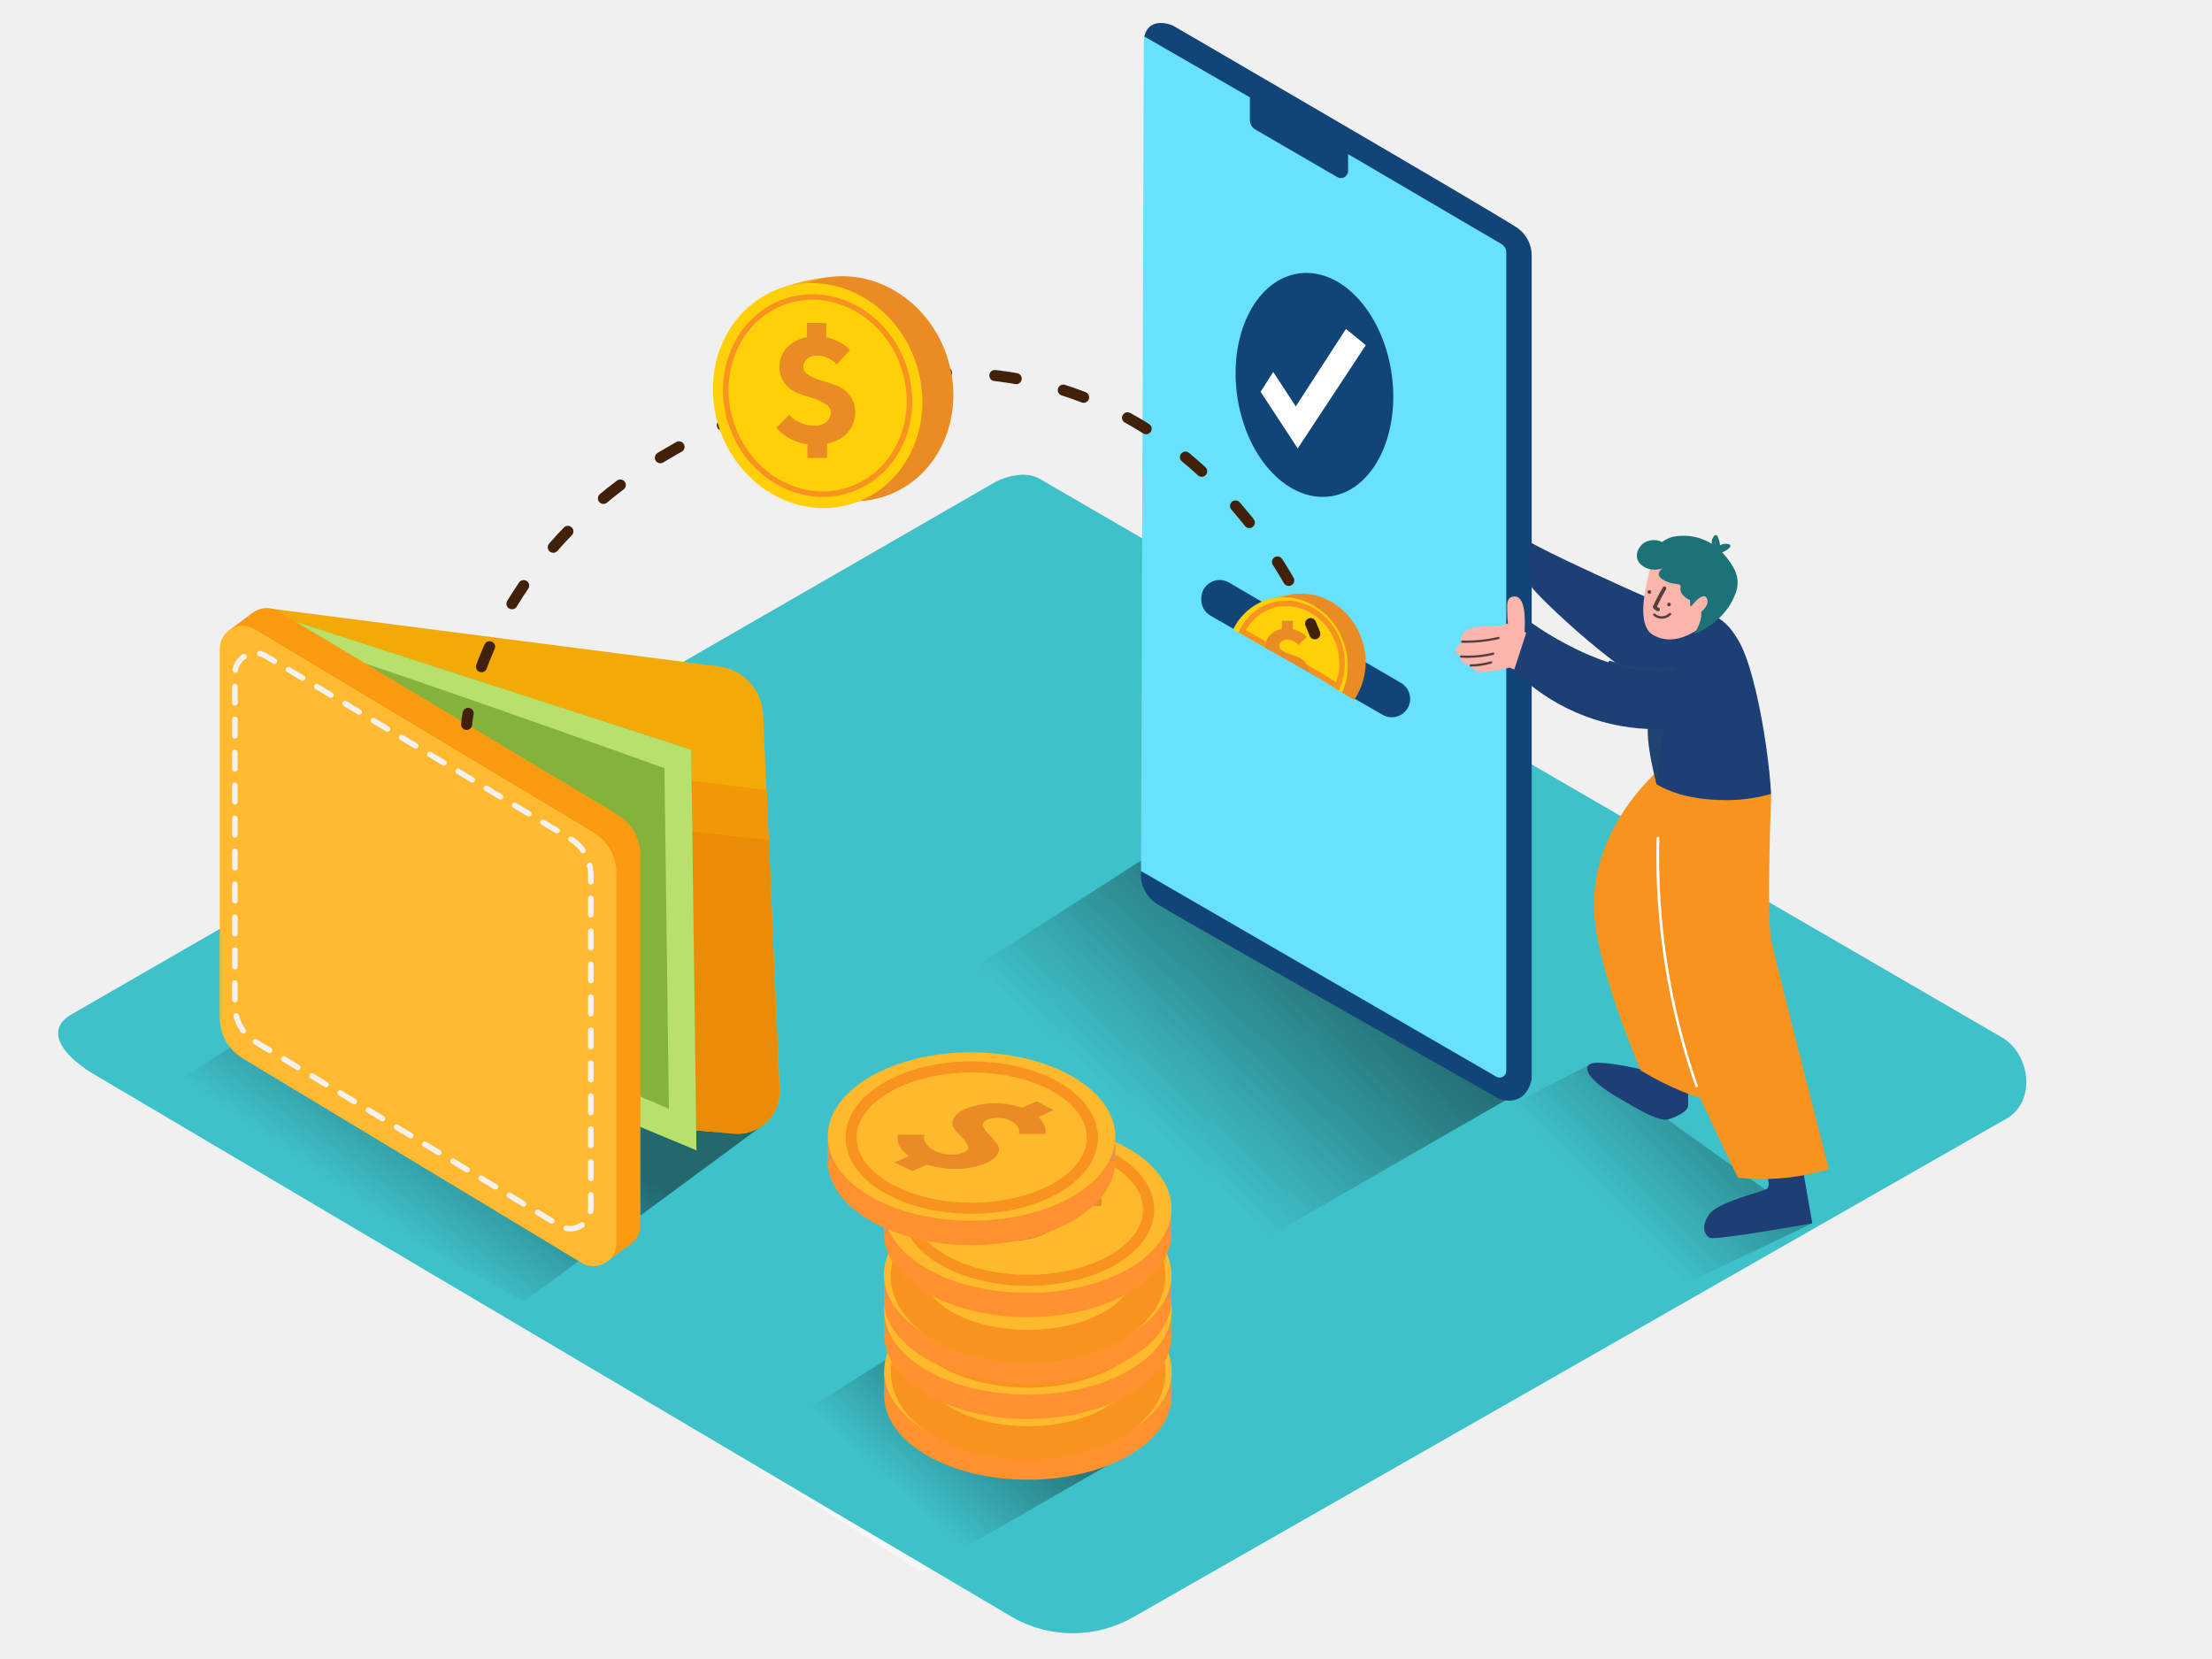
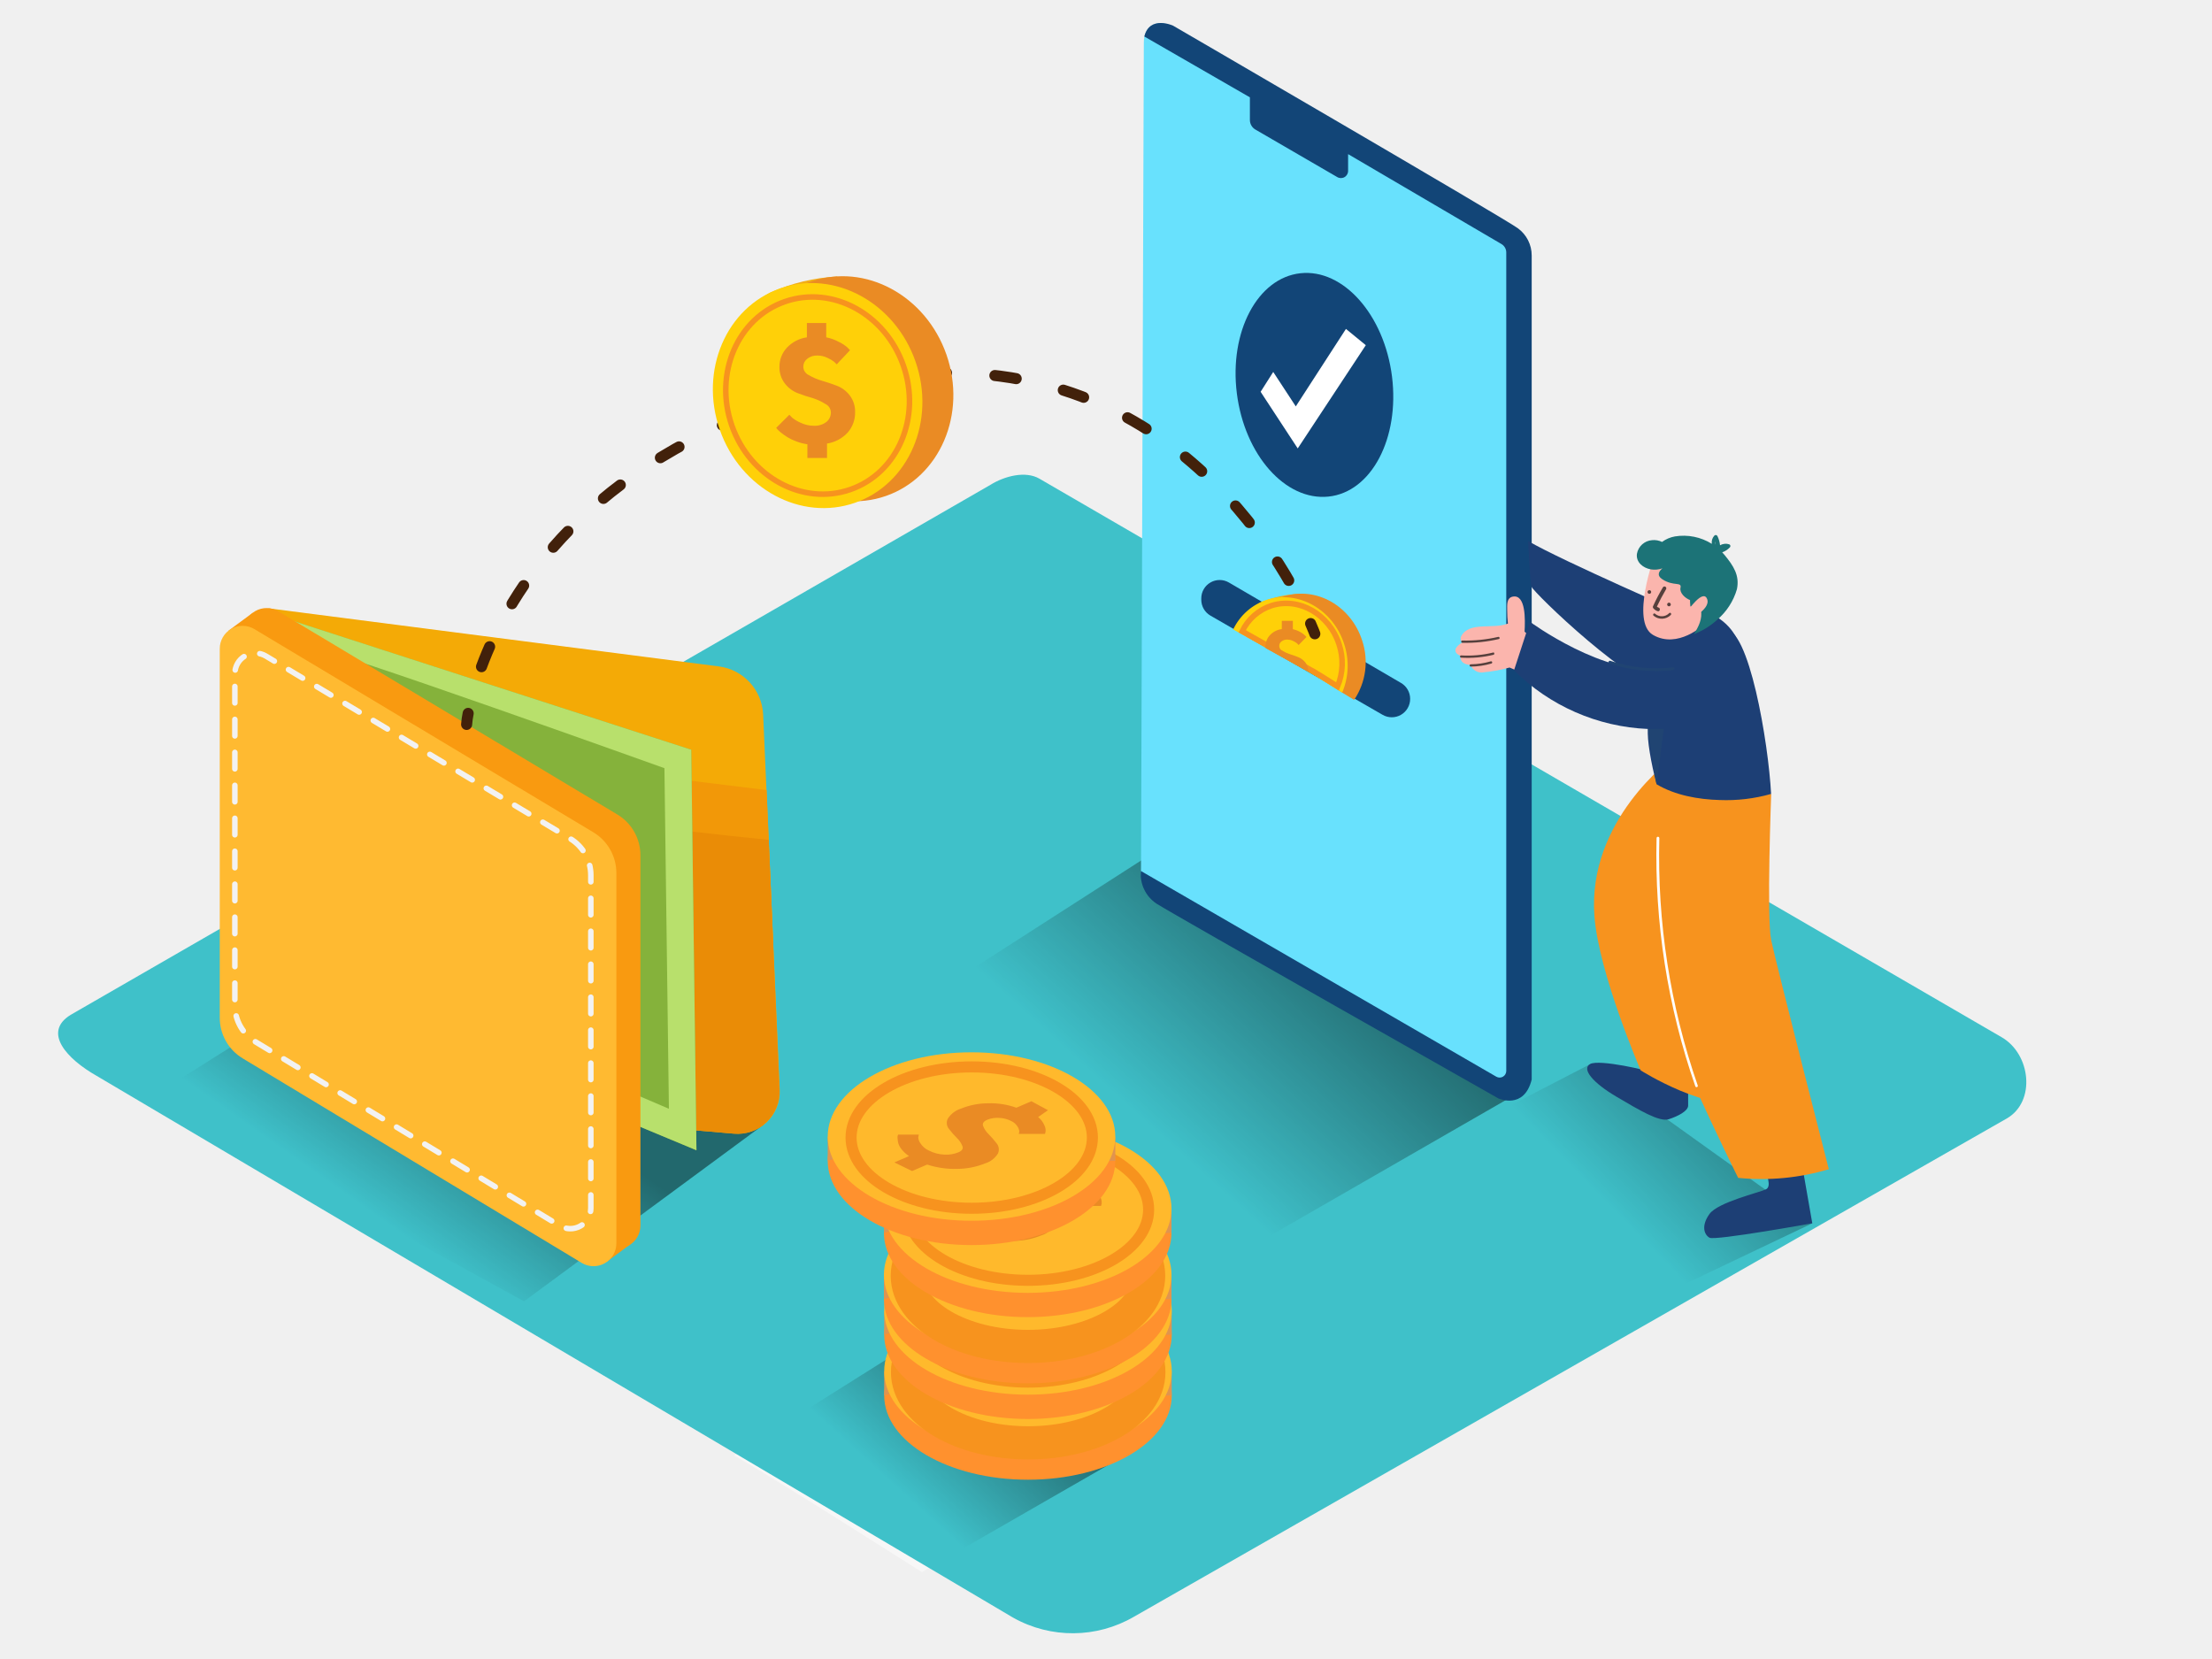
<svg xmlns="http://www.w3.org/2000/svg" xmlns:xlink="http://www.w3.org/1999/xlink" viewBox="0 0 400 300" data-imageid="money-transfer-isometric-60529" imageName="Money transfer" class="illustrations_image" style="width: 172px;">
  <defs>
    <linearGradient id="linear-gradient" x1="88.55" y1="192.7" x2="68.9" y2="220.55" gradientUnits="userSpaceOnUse">
      <stop offset="0" />
      <stop offset="1" stop-color="#fff" />
    </linearGradient>
    <linearGradient id="linear-gradient-2" x1="183.53" y1="246.49" x2="162.64" y2="269.54" xlink:href="#linear-gradient" />
    <linearGradient id="linear-gradient-3" x1="240.21" y1="165.44" x2="206.61" y2="202.51" xlink:href="#linear-gradient" />
    <linearGradient id="linear-gradient-4" x1="318.96" y1="187.9" x2="289.59" y2="216.7" xlink:href="#linear-gradient" />
  </defs>
  <g style="isolation:isolate">
    <g id="Layer_2" data-name="Layer 2">
      <path d="M183.2,292.52l-165.77-98c-5.28-3-9.8-7.83-4.66-11L179.14,87.65c2.5-1.55,6.29-2.56,8.82-1.09l174,101c5.28,3.06,6.22,11.63.94,14.69L205.05,292.36A22,22,0,0,1,183.2,292.52Z" fill="#3fc1c9" />
      <path d="M27.52,198.28l33.54-21.11,77.09,26.16-43.4,32S36.06,203.15,27.52,198.28Z" opacity="0.46" fill="url(#linear-gradient)" style="mix-blend-mode:multiply" />
      <path d="M132.72,263.18l33.54-21.11,38.55,20.32-38.1,21.9S141.26,268.06,132.72,263.18Z" opacity="0.46" fill="url(#linear-gradient-2)" style="mix-blend-mode:multiply" />
      <path d="M154.65,188.81l68.66-44.1,53,51.91-52.13,30S171.23,198.27,154.65,188.81Z" opacity="0.46" fill="url(#linear-gradient-3)" style="mix-blend-mode:multiply" />
      <path d="M48.53,110,130,120.51a9.19,9.19,0,0,1,8,8.72L141,197.09A7.61,7.61,0,0,1,132.7,205L94,201.67Z" fill="#f4aa06" />
      <polygon points="138.63 142.87 55.62 132.68 55.62 160.15 139.84 171.05 138.63 142.87" fill="#f29808" />
      <path d="M79.93,145.24c-5.32-.48-9.45-1.28-14.77-1.72L94,201.67,132.7,205a7.61,7.61,0,0,0,8.26-7.91L139,151.87C119.1,149.93,99.87,147,79.93,145.24Z" fill="#ea8c06" />
      <polyline points="53.51 112.46 125 135.57 125.94 208 71.66 185.38" fill="#85b23b" />
      <path d="M56.92,117.3c1.82-.41,63.23,21.61,63.23,21.61l.81,61.59-11.27-4.82,6.12,8.1L125.94,208,125,135.57,51.49,111.79" fill="#b8e06c" />
      <path d="M48.21,188.16l61.33,37a4.13,4.13,0,0,0,6.27-3.54V154.66a8.59,8.59,0,0,0-4.17-7.37l-61.3-36.74a4.13,4.13,0,0,0-6.26,3.55v66.73A8.56,8.56,0,0,0,48.21,188.16Z" fill="#f99a10" />
      <polygon points="41.3 114.06 45.69 110.82 46.55 114.1 41.3 114.06" fill="#f99a10" />
      <polygon points="109.68 228.19 114 225 111.07 223.54 109.68 228.19" fill="#f99a10" />
      <path d="M43.86,191.37l61.33,37a4.13,4.13,0,0,0,6.27-3.54V157.87a8.59,8.59,0,0,0-4.17-7.37L46,113.76a4.13,4.13,0,0,0-6.26,3.55V184A8.56,8.56,0,0,0,43.86,191.37Z" fill="#ffba31" />
      <path d="M46.21,188.4l55,33.25a3.71,3.71,0,0,0,5.63-3.18v-60.2a7.73,7.73,0,0,0-3.75-6.63l-55-33a3.71,3.71,0,0,0-5.62,3.19v60A7.7,7.7,0,0,0,46.21,188.4Z" fill="none" stroke="#f2f2f2" stroke-linecap="round" stroke-miterlimit="10" stroke-dasharray="2.98 2.98" />
      <ellipse cx="185.89" cy="252.35" rx="26" ry="15.23" fill="#ff912e" />
      <polygon points="159.89 252.35 159.89 247.95 162.72 251.46 159.89 252.35" fill="#e0944f" />
      <polygon points="211.88 247.95 211.88 252.35 208.59 252.35 211 248.82 211.88 247.95" fill="#e0944f" />
      <ellipse cx="185.89" cy="247.95" rx="26" ry="15.23" fill="#ffb92c" />
-       <path d="M199.07,245.91a2,2,0,0,1,.21,1.15l-.1.4-4.74,0a2.16,2.16,0,0,0,.09-.4,1.78,1.78,0,0,0-.28-.86,2.6,2.6,0,0,0-1.15-1.05,5.19,5.19,0,0,0-2.23-.58,4.81,4.81,0,0,0-2.12.33q-1,.43-.77,1.12a4.11,4.11,0,0,0,1,1.49,18.07,18.07,0,0,1,1.44,1.65,1.73,1.73,0,0,1,.26,1.83,4.09,4.09,0,0,1-2.31,1.8,13.65,13.65,0,0,1-5,1,16.09,16.09,0,0,1-5.5-.78l-2.73,1.17-3.2-1.56,2.65-1.14a6,6,0,0,1-1.27-1.14,3.38,3.38,0,0,1-.63-1.06,3.48,3.48,0,0,1-.16-.86,1.86,1.86,0,0,1,0-.6l.09-.23h4.75a3.78,3.78,0,0,0-.11.48,2,2,0,0,0,.38,1.08,3.56,3.56,0,0,0,1.57,1.34,6.74,6.74,0,0,0,2.76.72,5.74,5.74,0,0,0,2.54-.41q1-.42.74-1.11a4.1,4.1,0,0,0-1-1.49,15.2,15.2,0,0,1-1.45-1.65,1.7,1.7,0,0,1-.2-1.84A4.42,4.42,0,0,1,185,243a13.06,13.06,0,0,1,4.83-.95,13.93,13.93,0,0,1,5.15.8l2.72-1.17,3,1.62-2.73,1.17A3.89,3.89,0,0,1,199.07,245.91Z" fill="#ea8b24" />
+       <path d="M199.07,245.91a2,2,0,0,1,.21,1.15l-.1.4-4.74,0a2.16,2.16,0,0,0,.09-.4,1.78,1.78,0,0,0-.28-.86,2.6,2.6,0,0,0-1.15-1.05,5.19,5.19,0,0,0-2.23-.58,4.81,4.81,0,0,0-2.12.33q-1,.43-.77,1.12a4.11,4.11,0,0,0,1,1.49,18.07,18.07,0,0,1,1.44,1.65,1.73,1.73,0,0,1,.26,1.83,4.09,4.09,0,0,1-2.31,1.8,13.65,13.65,0,0,1-5,1,16.09,16.09,0,0,1-5.5-.78l-2.73,1.17-3.2-1.56,2.65-1.14a6,6,0,0,1-1.27-1.14,3.38,3.38,0,0,1-.63-1.06,3.48,3.48,0,0,1-.16-.86,1.86,1.86,0,0,1,0-.6l.09-.23h3.75a3.78,3.78,0,0,0-.11.48,2,2,0,0,0,.38,1.08,3.56,3.56,0,0,0,1.57,1.34,6.74,6.74,0,0,0,2.76.72,5.74,5.74,0,0,0,2.54-.41q1-.42.74-1.11a4.1,4.1,0,0,0-1-1.49,15.2,15.2,0,0,1-1.45-1.65,1.7,1.7,0,0,1-.2-1.84A4.42,4.42,0,0,1,185,243a13.06,13.06,0,0,1,4.83-.95,13.93,13.93,0,0,1,5.15.8l2.72-1.17,3,1.62-2.73,1.17A3.89,3.89,0,0,1,199.07,245.91Z" fill="#ea8b24" />
      <ellipse cx="185.93" cy="248.13" rx="21.82" ry="12.78" fill="none" stroke="#f7931e" stroke-miterlimit="10" stroke-width="6" />
      <ellipse cx="185.89" cy="241.37" rx="26" ry="15.23" fill="#ff912e" />
      <polygon points="159.89 241.37 159.89 236.97 162.72 240.49 159.89 241.37" fill="#e0944f" />
      <polygon points="211.88 236.97 211.88 241.37 208.59 241.37 211 237.84 211.88 236.97" fill="#e0944f" />
      <ellipse cx="185.89" cy="236.97" rx="26" ry="15.23" fill="#ffb92c" />
-       <path d="M199.07,234.93a2,2,0,0,1,.21,1.15l-.1.4-4.74,0a2.16,2.16,0,0,0,.09-.4,1.78,1.78,0,0,0-.28-.86,2.6,2.6,0,0,0-1.15-1.05,5.19,5.19,0,0,0-2.23-.58,4.81,4.81,0,0,0-2.12.33q-1,.43-.77,1.12a4.11,4.11,0,0,0,1,1.49,18.07,18.07,0,0,1,1.44,1.65,1.73,1.73,0,0,1,.26,1.83,4.09,4.09,0,0,1-2.31,1.8,13.65,13.65,0,0,1-5,1,16.09,16.09,0,0,1-5.5-.78l-2.73,1.17-3.2-1.56,2.65-1.14a6,6,0,0,1-1.27-1.14,3.38,3.38,0,0,1-.63-1.06,3.48,3.48,0,0,1-.16-.86,1.86,1.86,0,0,1,0-.6l.09-.23h4.75a3.78,3.78,0,0,0-.11.48,2,2,0,0,0,.38,1.08,3.56,3.56,0,0,0,1.57,1.34,6.74,6.74,0,0,0,2.76.72,5.74,5.74,0,0,0,2.54-.41q1-.42.74-1.11a4.1,4.1,0,0,0-1-1.49,15.2,15.2,0,0,1-1.45-1.65,1.7,1.7,0,0,1-.2-1.84A4.42,4.42,0,0,1,185,232a13.06,13.06,0,0,1,4.83-.95,13.93,13.93,0,0,1,5.15.8l2.72-1.17,3,1.62-2.73,1.17A3.89,3.89,0,0,1,199.07,234.93Z" fill="#ea8b24" />
+       <path d="M199.07,234.93a2,2,0,0,1,.21,1.15l-.1.4-4.74,0a2.16,2.16,0,0,0,.09-.4,1.78,1.78,0,0,0-.28-.86,2.6,2.6,0,0,0-1.15-1.05,5.19,5.19,0,0,0-2.23-.58,4.81,4.81,0,0,0-2.12.33q-1,.43-.77,1.12a4.11,4.11,0,0,0,1,1.49,18.07,18.07,0,0,1,1.44,1.65,1.73,1.73,0,0,1,.26,1.83,4.09,4.09,0,0,1-2.31,1.8,13.65,13.65,0,0,1-5,1,16.09,16.09,0,0,1-5.5-.78l-2.73,1.17-3.2-1.56,2.65-1.14a6,6,0,0,1-1.27-1.14,3.38,3.38,0,0,1-.63-1.06,3.48,3.48,0,0,1-.16-.86,1.86,1.86,0,0,1,0-.6l.09-.23h3.75a3.78,3.78,0,0,0-.11.48,2,2,0,0,0,.38,1.08,3.56,3.56,0,0,0,1.57,1.34,6.74,6.74,0,0,0,2.76.72,5.74,5.74,0,0,0,2.54-.41q1-.42.74-1.11a4.1,4.1,0,0,0-1-1.49,15.2,15.2,0,0,1-1.45-1.65,1.7,1.7,0,0,1-.2-1.84A4.42,4.42,0,0,1,185,232a13.06,13.06,0,0,1,4.83-.95,13.93,13.93,0,0,1,5.15.8l2.72-1.17,3,1.62-2.73,1.17A3.89,3.89,0,0,1,199.07,234.93Z" fill="#ea8b24" />
      <ellipse cx="185.93" cy="237.15" rx="21.82" ry="12.78" fill="none" stroke="#f7931e" stroke-miterlimit="10" stroke-width="2" />
      <ellipse cx="185.84" cy="234.92" rx="26" ry="15.23" fill="#ff912e" />
      <polygon points="159.84 234.92 159.84 230.52 162.67 234.03 159.84 234.92" fill="#e0944f" />
      <polygon points="211.84 230.52 211.84 234.92 208.54 234.92 210.96 231.39 211.84 230.52" fill="#e0944f" />
      <ellipse cx="185.84" cy="230.52" rx="26" ry="15.23" fill="#ffb92c" />
-       <path d="M199,228.48a2,2,0,0,1,.21,1.15l-.1.4-4.74,0a2.16,2.16,0,0,0,.09-.4,1.78,1.78,0,0,0-.28-.86,2.6,2.6,0,0,0-1.15-1.05,5.19,5.19,0,0,0-2.23-.58,4.81,4.81,0,0,0-2.12.33q-1,.43-.77,1.12a4.11,4.11,0,0,0,1,1.49,18.07,18.07,0,0,1,1.44,1.65,1.73,1.73,0,0,1,.26,1.83,4.09,4.09,0,0,1-2.31,1.8,13.65,13.65,0,0,1-5,1,16.09,16.09,0,0,1-5.5-.78l-2.73,1.17-3.2-1.56,2.65-1.14a6,6,0,0,1-1.27-1.14,3.38,3.38,0,0,1-.63-1.06,3.48,3.48,0,0,1-.16-.86,1.86,1.86,0,0,1,0-.6l.09-.23h4.75a3.78,3.78,0,0,0-.11.48,2,2,0,0,0,.38,1.08,3.56,3.56,0,0,0,1.57,1.34,6.74,6.74,0,0,0,2.76.72,5.74,5.74,0,0,0,2.54-.41q1-.42.74-1.11a4.1,4.1,0,0,0-1-1.49,15.2,15.2,0,0,1-1.45-1.65,1.7,1.7,0,0,1-.2-1.84,4.42,4.42,0,0,1,2.42-1.83,13.06,13.06,0,0,1,4.83-.95,13.93,13.93,0,0,1,5.15.8l2.72-1.17,3,1.62L197.9,227A3.89,3.89,0,0,1,199,228.48Z" fill="#ea8b24" />
+       <path d="M199,228.48a2,2,0,0,1,.21,1.15l-.1.4-4.74,0a2.16,2.16,0,0,0,.09-.4,1.78,1.78,0,0,0-.28-.86,2.6,2.6,0,0,0-1.15-1.05,5.19,5.19,0,0,0-2.23-.58,4.81,4.81,0,0,0-2.12.33q-1,.43-.77,1.12a4.11,4.11,0,0,0,1,1.49,18.07,18.07,0,0,1,1.44,1.65,1.73,1.73,0,0,1,.26,1.83,4.09,4.09,0,0,1-2.31,1.8,13.65,13.65,0,0,1-5,1,16.09,16.09,0,0,1-5.5-.78l-2.73,1.17-3.2-1.56,2.65-1.14a6,6,0,0,1-1.27-1.14,3.38,3.38,0,0,1-.63-1.06,3.48,3.48,0,0,1-.16-.86,1.86,1.86,0,0,1,0-.6l.09-.23h3.75a3.78,3.78,0,0,0-.11.48,2,2,0,0,0,.38,1.08,3.56,3.56,0,0,0,1.57,1.34,6.74,6.74,0,0,0,2.76.72,5.74,5.74,0,0,0,2.54-.41q1-.42.74-1.11a4.1,4.1,0,0,0-1-1.49,15.2,15.2,0,0,1-1.45-1.65,1.7,1.7,0,0,1-.2-1.84,4.42,4.42,0,0,1,2.42-1.83,13.06,13.06,0,0,1,4.83-.95,13.93,13.93,0,0,1,5.15.8l2.72-1.17,3,1.62L197.9,227A3.89,3.89,0,0,1,199,228.48Z" fill="#ea8b24" />
      <ellipse cx="185.89" cy="230.7" rx="21.82" ry="12.78" fill="none" stroke="#f7931e" stroke-miterlimit="10" stroke-width="6" />
      <ellipse cx="185.84" cy="222.95" rx="26" ry="15.23" fill="#ff912e" />
      <polygon points="159.84 222.96 159.84 218.56 162.67 222.07 159.84 222.96" fill="#e0944f" />
      <polygon points="211.84 218.56 211.84 222.96 208.54 222.96 210.96 219.42 211.84 218.56" fill="#e0944f" />
      <ellipse cx="185.84" cy="218.56" rx="26" ry="15.23" fill="#ffb92c" />
-       <path d="M199,216.52a2,2,0,0,1,.21,1.15l-.1.4-4.74,0a2.16,2.16,0,0,0,.09-.4,1.78,1.78,0,0,0-.28-.86,2.6,2.6,0,0,0-1.15-1.05,5.19,5.19,0,0,0-2.23-.58,4.81,4.81,0,0,0-2.12.33q-1,.43-.77,1.12a4.11,4.11,0,0,0,1,1.49,18.07,18.07,0,0,1,1.44,1.65,1.73,1.73,0,0,1,.26,1.83,4.09,4.09,0,0,1-2.31,1.8,13.65,13.65,0,0,1-5,1,16.09,16.09,0,0,1-5.5-.78l-2.73,1.17-3.2-1.56,2.65-1.14a6,6,0,0,1-1.27-1.14,3.38,3.38,0,0,1-.63-1.06,3.48,3.48,0,0,1-.16-.86,1.86,1.86,0,0,1,0-.6l.09-.23h4.75a3.78,3.78,0,0,0-.11.48,2,2,0,0,0,.38,1.08,3.56,3.56,0,0,0,1.57,1.34,6.74,6.74,0,0,0,2.76.72,5.74,5.74,0,0,0,2.54-.41q1-.42.74-1.11a4.1,4.1,0,0,0-1-1.49,15.2,15.2,0,0,1-1.45-1.65,1.7,1.7,0,0,1-.2-1.84,4.42,4.42,0,0,1,2.42-1.83,13.06,13.06,0,0,1,4.83-.95,13.93,13.93,0,0,1,5.15.8l2.72-1.17,3,1.62L197.9,215A3.89,3.89,0,0,1,199,216.52Z" fill="#ea8b24" />
+       <path d="M199,216.52a2,2,0,0,1,.21,1.15l-.1.4-4.74,0a2.16,2.16,0,0,0,.09-.4,1.78,1.78,0,0,0-.28-.86,2.6,2.6,0,0,0-1.15-1.05,5.19,5.19,0,0,0-2.23-.58,4.81,4.81,0,0,0-2.12.33q-1,.43-.77,1.12a4.11,4.11,0,0,0,1,1.49,18.07,18.07,0,0,1,1.44,1.65,1.73,1.73,0,0,1,.26,1.83,4.09,4.09,0,0,1-2.31,1.8,13.65,13.65,0,0,1-5,1,16.09,16.09,0,0,1-5.5-.78l-2.73,1.17-3.2-1.56,2.65-1.14a6,6,0,0,1-1.27-1.14,3.38,3.38,0,0,1-.63-1.06,3.48,3.48,0,0,1-.16-.86,1.86,1.86,0,0,1,0-.6l.09-.23h3.75a3.78,3.78,0,0,0-.11.48,2,2,0,0,0,.38,1.08,3.56,3.56,0,0,0,1.57,1.34,6.74,6.74,0,0,0,2.76.72,5.74,5.74,0,0,0,2.54-.41q1-.42.74-1.11a4.1,4.1,0,0,0-1-1.49,15.2,15.2,0,0,1-1.45-1.65,1.7,1.7,0,0,1-.2-1.84,4.42,4.42,0,0,1,2.42-1.83,13.06,13.06,0,0,1,4.83-.95,13.93,13.93,0,0,1,5.15.8l2.72-1.17,3,1.62L197.9,215A3.89,3.89,0,0,1,199,216.52Z" fill="#ea8b24" />
      <ellipse cx="185.89" cy="218.74" rx="21.82" ry="12.78" fill="none" stroke="#f7931e" stroke-miterlimit="10" stroke-width="2" />
      <ellipse cx="175.68" cy="209.92" rx="26" ry="15.23" fill="#ff912e" />
      <polygon points="149.68 209.92 149.68 205.53 152.51 209.04 149.68 209.92" fill="#e0944f" />
      <polygon points="201.68 205.53 201.68 209.92 198.38 209.92 200.79 206.39 201.68 205.53" fill="#e0944f" />
      <ellipse cx="175.68" cy="205.52" rx="26" ry="15.23" fill="#ffb92c" />
-       <path d="M188.86,203.49a2,2,0,0,1,.21,1.15l-.1.4-4.74,0a2.16,2.16,0,0,0,.09-.4,1.78,1.78,0,0,0-.28-.86,2.6,2.6,0,0,0-1.15-1.05,5.19,5.19,0,0,0-2.23-.58,4.81,4.81,0,0,0-2.12.33q-1,.43-.77,1.12a4.11,4.11,0,0,0,1,1.49,18.07,18.07,0,0,1,1.44,1.65,1.73,1.73,0,0,1,.26,1.83,4.09,4.09,0,0,1-2.31,1.8,13.65,13.65,0,0,1-5,1,16.09,16.09,0,0,1-5.5-.78l-2.73,1.17-3.2-1.56,2.65-1.14a6,6,0,0,1-1.27-1.14,3.38,3.38,0,0,1-.63-1.06,3.48,3.48,0,0,1-.16-.86,1.86,1.86,0,0,1,0-.6l.09-.23h4.75a3.78,3.78,0,0,0-.11.48,2,2,0,0,0,.38,1.08,3.56,3.56,0,0,0,1.57,1.34,6.74,6.74,0,0,0,2.76.72,5.74,5.74,0,0,0,2.54-.41q1-.42.74-1.11a4.1,4.1,0,0,0-1-1.49,15.2,15.2,0,0,1-1.45-1.65,1.7,1.7,0,0,1-.2-1.84,4.42,4.42,0,0,1,2.42-1.83,13.06,13.06,0,0,1,4.83-.95,13.93,13.93,0,0,1,5.15.8l2.72-1.17,3,1.62L187.73,202A3.89,3.89,0,0,1,188.86,203.49Z" fill="#ea8b24" />
+       <path d="M188.86,203.49a2,2,0,0,1,.21,1.15l-.1.4-4.74,0a2.16,2.16,0,0,0,.09-.4,1.78,1.78,0,0,0-.28-.86,2.6,2.6,0,0,0-1.15-1.05,5.19,5.19,0,0,0-2.23-.58,4.81,4.81,0,0,0-2.12.33q-1,.43-.77,1.12a4.11,4.11,0,0,0,1,1.49,18.07,18.07,0,0,1,1.44,1.65,1.73,1.73,0,0,1,.26,1.83,4.09,4.09,0,0,1-2.31,1.8,13.65,13.65,0,0,1-5,1,16.09,16.09,0,0,1-5.5-.78l-2.73,1.17-3.2-1.56,2.65-1.14a6,6,0,0,1-1.27-1.14,3.38,3.38,0,0,1-.63-1.06,3.48,3.48,0,0,1-.16-.86,1.86,1.86,0,0,1,0-.6l.09-.23h3.75a3.78,3.78,0,0,0-.11.48,2,2,0,0,0,.38,1.08,3.56,3.56,0,0,0,1.57,1.34,6.74,6.74,0,0,0,2.76.72,5.74,5.74,0,0,0,2.54-.41q1-.42.74-1.11a4.1,4.1,0,0,0-1-1.49,15.2,15.2,0,0,1-1.45-1.65,1.7,1.7,0,0,1-.2-1.84,4.42,4.42,0,0,1,2.42-1.83,13.06,13.06,0,0,1,4.83-.95,13.93,13.93,0,0,1,5.15.8l2.72-1.17,3,1.62L187.73,202A3.89,3.89,0,0,1,188.86,203.49Z" fill="#ea8b24" />
      <ellipse cx="175.72" cy="205.71" rx="21.82" ry="12.78" fill="none" stroke="#f7931e" stroke-miterlimit="10" stroke-width="2" />
      <path d="M212.35,5c13.91,8.71,48.9,29,60.83,36.27,2.7,1.66,3.11,4.13,3.16,7.3l0,148.07a4.72,4.72,0,0,1-6.08.93l-58.71-33.18c-2.92-1.72-5.22-3.49-5.22-6.88l.51-149.83C206.82,4.41,209.6,3.25,212.35,5Z" fill="#68e1fd" class="target-color" />
      <path d="M206.93,6.6l19.09,11v4.12a2,2,0,0,0,1,1.71L241.78,32a1.3,1.3,0,0,0,2-1.13v-3l27.73,16.26a1.76,1.76,0,0,1,.87,1.52V193.7a1.2,1.2,0,0,1-1.8,1L206.31,157.5a6.37,6.37,0,0,0,2.83,5.91c3.33,2.12,61.84,35.23,61.84,35.23s4.63,2.09,6-3.43v-149a6.09,6.09,0,0,0-2.51-4.94c-2.68-1.95-62.36-36.64-62.36-36.64S207.89,2.71,206.93,6.6Z" fill="#124577" />
      <path d="M217.23,108.45v-.24a3.32,3.32,0,0,1,5-2.87l31.12,18.16a3.32,3.32,0,0,1,1.65,2.87h0a3.32,3.32,0,0,1-5,2.88l-31.12-17.93A3.32,3.32,0,0,1,217.23,108.45Z" fill="#124577" />
      <path d="M235.1,107.39a19.64,19.64,0,0,0-7,1.5c-3.52,1.51,6.86,4.57,6.86,4.57" fill="#f2ae16" />
      <path d="M236,121.13c3,1.69,5.89,3.67,8.87,5.43a12.21,12.21,0,0,0,1.45-10.74c-2-6.24-8.28-9.8-14-8a10.56,10.56,0,0,0-6.83,7.37C229.05,117.17,232.52,119.17,236,121.13Z" fill="#ea8b24" />
      <path d="M236,121.13c2.28,1.28,4.48,2.72,6.71,4.11a12.43,12.43,0,0,0,.36-8.78c-2-6.24-8.28-9.8-14-8a10.31,10.31,0,0,0-6.07,5.37C227.41,116.23,231.7,118.71,236,121.13Z" fill="#ffd008" />
      <path d="M236.36,120.77c1.87,1,3.68,2.21,5.51,3.36a10.9,10.9,0,0,0,.28-7.61c-1.77-5.47-7.25-8.59-12.24-7a9,9,0,0,0-5.28,4.64C228.56,116.34,232.45,118.58,236.36,120.77Z" fill="none" stroke="#f7931e" stroke-miterlimit="10" />
      <path d="M236,121.13l.59.34a2.7,2.7,0,0,0-.51-1.64,3.12,3.12,0,0,0-1.33-1q-.79-.32-1.57-.56a5.66,5.66,0,0,1-1.32-.58,1,1,0,0,1-.53-.89,1,1,0,0,1,.42-.82,1.61,1.61,0,0,1,1.08-.32,2.41,2.41,0,0,1,1.07.28,3.12,3.12,0,0,1,.68.43l.25.27,1.42-1.45-.25-.27a3.73,3.73,0,0,0-.85-.62,4.76,4.76,0,0,0-1.36-.52l0-1.51-2,0,0,1.49a3.54,3.54,0,0,0-2.12,1.07,2.9,2.9,0,0,0-.82,2,3.66,3.66,0,0,0,0,.37Z" fill="#ea8b24" />
      <path d="M251.72,68.1C253.11,79.25,248,89,240.22,89.8s-15.16-7.53-16.56-18.68,3.75-20.87,11.5-21.71S250.32,56.94,251.72,68.1Z" fill="#124577" />
      <polygon points="227.96 70.85 230.24 67.26 234.32 73.49 243.39 59.48 246.98 62.42 234.67 81.09 227.96 70.85" fill="#fff" />
      <path d="M84.38,131a15.68,15.68,0,0,1,.28-2" fill="none" stroke="#42210b" stroke-linecap="round" stroke-miterlimit="10" stroke-width="2" />
      <path d="M87.07,120.56c5-13.52,19-36.74,56.3-48.51C200.78,54,227.25,93.41,235.15,108.8" fill="none" stroke="#42210b" stroke-linecap="round" stroke-miterlimit="10" stroke-width="2" stroke-dasharray="3.9 8.77" />
      <path d="M237,112.76c.52,1.18.76,1.85.76,1.85" fill="none" stroke="#42210b" stroke-linecap="round" stroke-miterlimit="10" stroke-width="2" />
      <path d="M151.39,50a34,34,0,0,0-12,2.87c-6,2.75,12,7.63,12,7.63" fill="#f2ae16" />
      <ellipse cx="153.45" cy="70.3" rx="18.74" ry="20.53" transform="translate(-14.59 54.46) rotate(-19.23)" fill="#ea8b24" />
      <ellipse cx="147.85" cy="71.54" rx="18.74" ry="20.53" transform="translate(-15.31 52.68) rotate(-19.23)" fill="#ffd008" />
      <ellipse cx="147.85" cy="71.54" rx="16.43" ry="17.99" transform="translate(-15.31 52.68) rotate(-19.23)" fill="none" stroke="#f7931e" stroke-miterlimit="10" />
      <path d="M151.78,61.87a6.45,6.45,0,0,1,1.5,1l.43.46-2.41,2.56q-.16-.18-.44-.45a5.39,5.39,0,0,0-1.19-.71,4.17,4.17,0,0,0-1.86-.44,2.79,2.79,0,0,0-1.85.6,1.81,1.81,0,0,0-.7,1.43,1.71,1.71,0,0,0,1,1.51,9.78,9.78,0,0,0,2.31,1q1.36.39,2.73.91a5.4,5.4,0,0,1,2.33,1.72,4.76,4.76,0,0,1,1,3.05,5.45,5.45,0,0,1-1.33,3.7,6.43,6.43,0,0,1-3.75,2v2.61H146V80.34a9.67,9.67,0,0,1-2-.52,8.92,8.92,0,0,1-1.6-.76,11.94,11.94,0,0,1-1.12-.79,6.28,6.28,0,0,1-.7-.63l-.22-.27L142.74,75q.18.21.52.54a6.32,6.32,0,0,0,1.49.89,5.43,5.43,0,0,0,2.42.56,3.46,3.46,0,0,0,2.27-.69,2.16,2.16,0,0,0,.81-1.73,1.73,1.73,0,0,0-1-1.52A9.39,9.39,0,0,0,147,72q-1.37-.38-2.73-.9a5.41,5.41,0,0,1-2.32-1.72,4.76,4.76,0,0,1-1-3.05,5,5,0,0,1,1.33-3.44A6.12,6.12,0,0,1,145.91,61V58.41h3.5V61A8.22,8.22,0,0,1,151.78,61.87Z" fill="#ea8b24" />
      <polyline points="287.54 192.44 253.76 209.92 296 236.33 327.73 221.21" opacity="0.46" fill="url(#linear-gradient-4)" style="mix-blend-mode:multiply" />
      <path d="M298.74,194c-.32-.39-9.59-2.51-11.2-1.59s.59,3.45,4.77,5.91,7.76,4.61,9.45,4.07,3.51-1.5,3.51-2.46v-9.75" fill="#1d3f75" />
      <path d="M319.34,211.71c0,.56,1.12,2.81,0,3.36s-8.66,2.32-10.2,4.44-1,3.75,0,4.31,18.58-2.61,18.58-2.61l-2.1-12" fill="#1d3f75" />
      <path d="M314.32,116.21s-1-4.18-7-6.06-5.21,11.47-5.21,11.47" fill="#1d3f75" />
      <path d="M302.85,136.87c-.63.27-15.83,11.53-14.53,28.78.79,10.41,8.37,27.91,8.37,27.91s12.24,7.79,20.16,5.81" fill="#f7931e" />
      <path d="M299.58,141.85s-4.07,17.66-2.56,28.64S314.32,213,314.32,213a42.5,42.5,0,0,0,16.39-1.57s-9.56-37.28-10.42-41.41,0-26.45,0-26.45" fill="#f7931e" />
      <path d="M305.34,111.36s-22.82-9.92-29-13.52c0,0,.3,7.35.62,8.28s18,18.34,26.28,19.75" fill="#1d3f75" />
      <path d="M319.5,142.69q-3.37-10.55-6-21.3c-.19-.76-1.36-.44-1.18.32q2.63,10.75,6,21.3C318.56,143.76,319.74,143.44,319.5,142.69Z" fill="#606060" />
      <path d="M282.1,118.69a26.46,26.46,0,0,1-6.41-4.47c.12-2.08.25-6.8-2.14-6.33-1.15.23-1,1.55-1,2.46a22.39,22.39,0,0,0,.13,2.41c-2.69,1.08-7-.43-8.44,2.28a.82.82,0,0,0,0,.82,1.49,1.49,0,0,0,.27.29,3.07,3.07,0,0,0-1.09.87.83.83,0,0,0,.16,1.28,2.2,2.2,0,0,0,.51.29.89.89,0,0,0,0,.23c0,.92.72,1.33,1.84,1.44a2.14,2.14,0,0,0,2.47,1.3,26.54,26.54,0,0,0,4.58-.85,45.1,45.1,0,0,1,4.74,2.29.83.83,0,0,0,1.06-1.2.8.8,0,0,0,.29-1.08.88.88,0,0,0,.05-1.06.81.81,0,0,0,.66-.41c.51.3,1,.58,1.56.85C282.21,120.56,283,119.16,282.1,118.69Z" fill="#fbb5ad" />
      <path d="M270.92,115.17a25.88,25.88,0,0,1-6.49.66.2.2,0,0,0,0,.41,26.31,26.31,0,0,0,6.6-.68C271.29,115.5,271.18,115.11,270.92,115.17Z" fill="#56403d" />
      <path d="M270,118a19.47,19.47,0,0,1-5.79.52c-.26,0-.26.39,0,.41a19.88,19.88,0,0,0,5.89-.53C270.32,118.29,270.21,117.9,270,118Z" fill="#56403d" />
      <path d="M269.58,119.59a13.58,13.58,0,0,1-3.62.54.2.2,0,0,0,0,.41,14,14,0,0,0,3.73-.55A.2.2,0,0,0,269.58,119.59Z" fill="#56403d" />
      <path d="M298,131.82c-.2,1.87.57,6.19,1.56,10,3.36,2,7.54,2.74,11.39,2.85a29.83,29.83,0,0,0,9.32-1.1c-.48-9.25-4-30.26-8.47-29.83-5.62.55-11.15,7.19-11.15,7.19-10.42,1.53-24-8.5-24-8.5l-2.87,8.79A36.49,36.49,0,0,0,298,131.82Z" fill="#1d3f75" />
      <path d="M307,196.28a126.49,126.49,0,0,1-6.94-44.72.25.25,0,0,0-.5,0,126.9,126.9,0,0,0,7,44.85C306.63,196.72,307.12,196.59,307,196.28Z" fill="#fff" />
      <path d="M302.55,120.68a26.57,26.57,0,0,1-11.36-1.18c-.31-.1-.44.38-.13.49a26.9,26.9,0,0,0,11.5,1.2C302.87,121.15,302.87,120.65,302.55,120.68Z" fill="#204472" />
      <path d="M298,131.82h2.86l-1.3,10S298.17,134.52,298,131.82Z" fill="#204472" />
      <path d="M307.81,109.38c-1.8.95-4-.59-5.51-1.55-1.8-1.16-3.62-3.18-2.59-5.46.15-.34-.39-.54-.55-.2-1.07,2.37.61,4.65,2.52,6,1.7,1.15,4.28,2.9,6.37,1.79C308.39,109.73,308.15,109.2,307.81,109.38Z" fill="#009245" />
      <path d="M299.18,100.5s-4.37,11.93-.27,14.31c4.5,2.61,9.2-1.86,9.2-1.86s4.47-10.31,0-13S299.88,99,299.18,100.5Z" fill="#fbb5ad" />
      <path d="M299.93,109.87a.88.88,0,0,1-.31-.17,35.55,35.55,0,0,1,1.66-3.15.33.33,0,0,0-.58-.33,35.55,35.55,0,0,0-1.77,3.38.35.35,0,0,0,.05.4,1.66,1.66,0,0,0,.77.52C300.16,110.66,300.33,110,299.93,109.87Z" fill="#56403d" />
      <path d="M314.09,106.55c.52-2.51-.63-4.24-2.25-6.21q-.2-.24-.41-.46A3.64,3.64,0,0,0,312.8,99a.34.34,0,0,0-.1-.57,2.08,2.08,0,0,0-1.66.17,4.93,4.93,0,0,0-.48-1.67.34.34,0,0,0-.57-.05,1.8,1.8,0,0,0-.44,1.46A9.66,9.66,0,0,0,302.89,97a5.56,5.56,0,0,0-2.34,1,3.31,3.31,0,0,0-1.81-.32,3,3,0,0,0-2.73,2.46c-.21,1.54,1.13,2.58,2.51,2.82a4.21,4.21,0,0,0,2.11-.19c-.63.51-1.13,1.27,0,2,2,1.3,3.52.38,3.26,1.52-.21.93.84,1.88,1.72,2.22,0,.16,0,.58.06,1.15a2.81,2.81,0,0,1,1.4.42.36.36,0,0,1,.52.25c.28,1.58-.41,2.93-1.26,4.33a12.8,12.8,0,0,0,4.19-2.59A11.43,11.43,0,0,0,314.09,106.55Zm-3.87-8.66c0,.06,0,.11,0,.17a.34.34,0,0,0,0,.11c0,.11,0,.23,0,.34A1.22,1.22,0,0,1,310.22,97.89Z" fill="#1c7377" />
      <path d="M301.85,110.87a1.86,1.86,0,0,1-2.57.11c-.22-.18-.48.18-.26.36a2.29,2.29,0,0,0,3.11-.13C302.33,111,302.05,110.67,301.85,110.87Z" fill="#56403d" />
      <path d="M301.92,109a.33.33,0,0,0-.23.62A.33.33,0,0,0,301.92,109Z" fill="#56403d" />
      <path d="M298.37,106.74a.33.33,0,0,0-.23.62A.33.33,0,0,0,298.37,106.74Z" fill="#56403d" />
      <path d="M305.15,110.52s2.83-4.15,3.56-2.18-3.83,4-3.83,4" fill="#fbb5ad" />
    </g>
  </g>
</svg>
